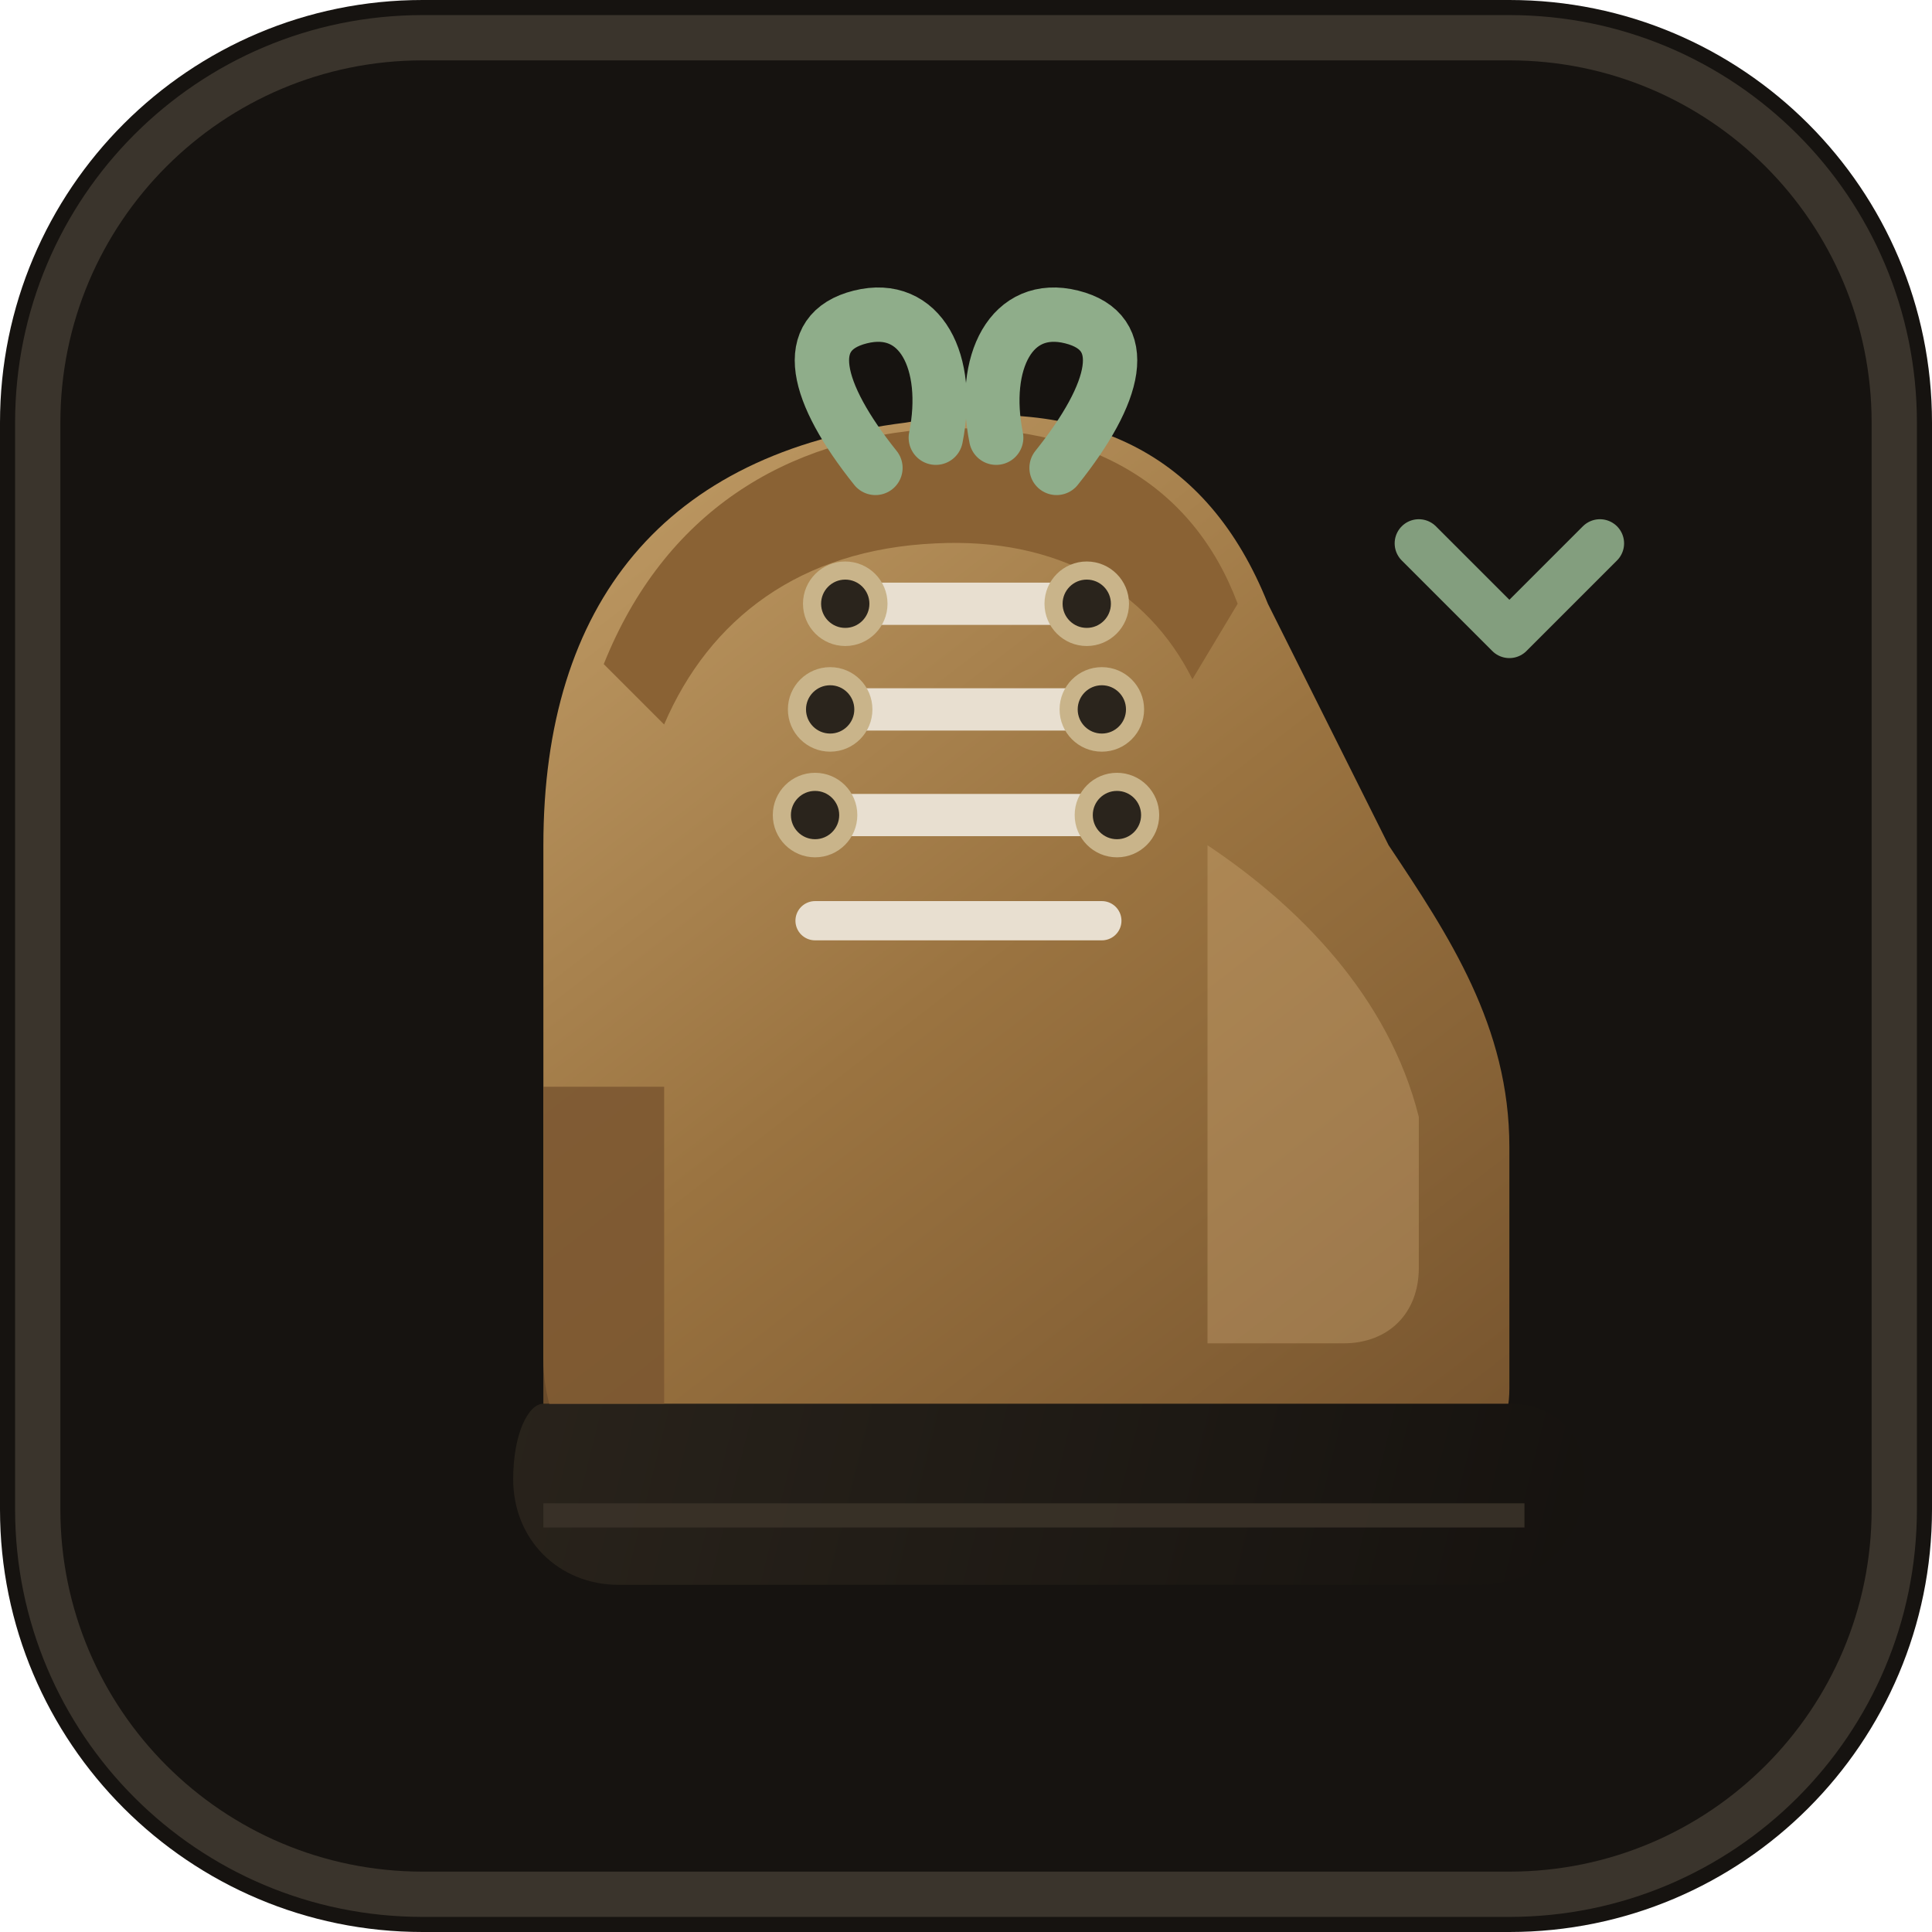
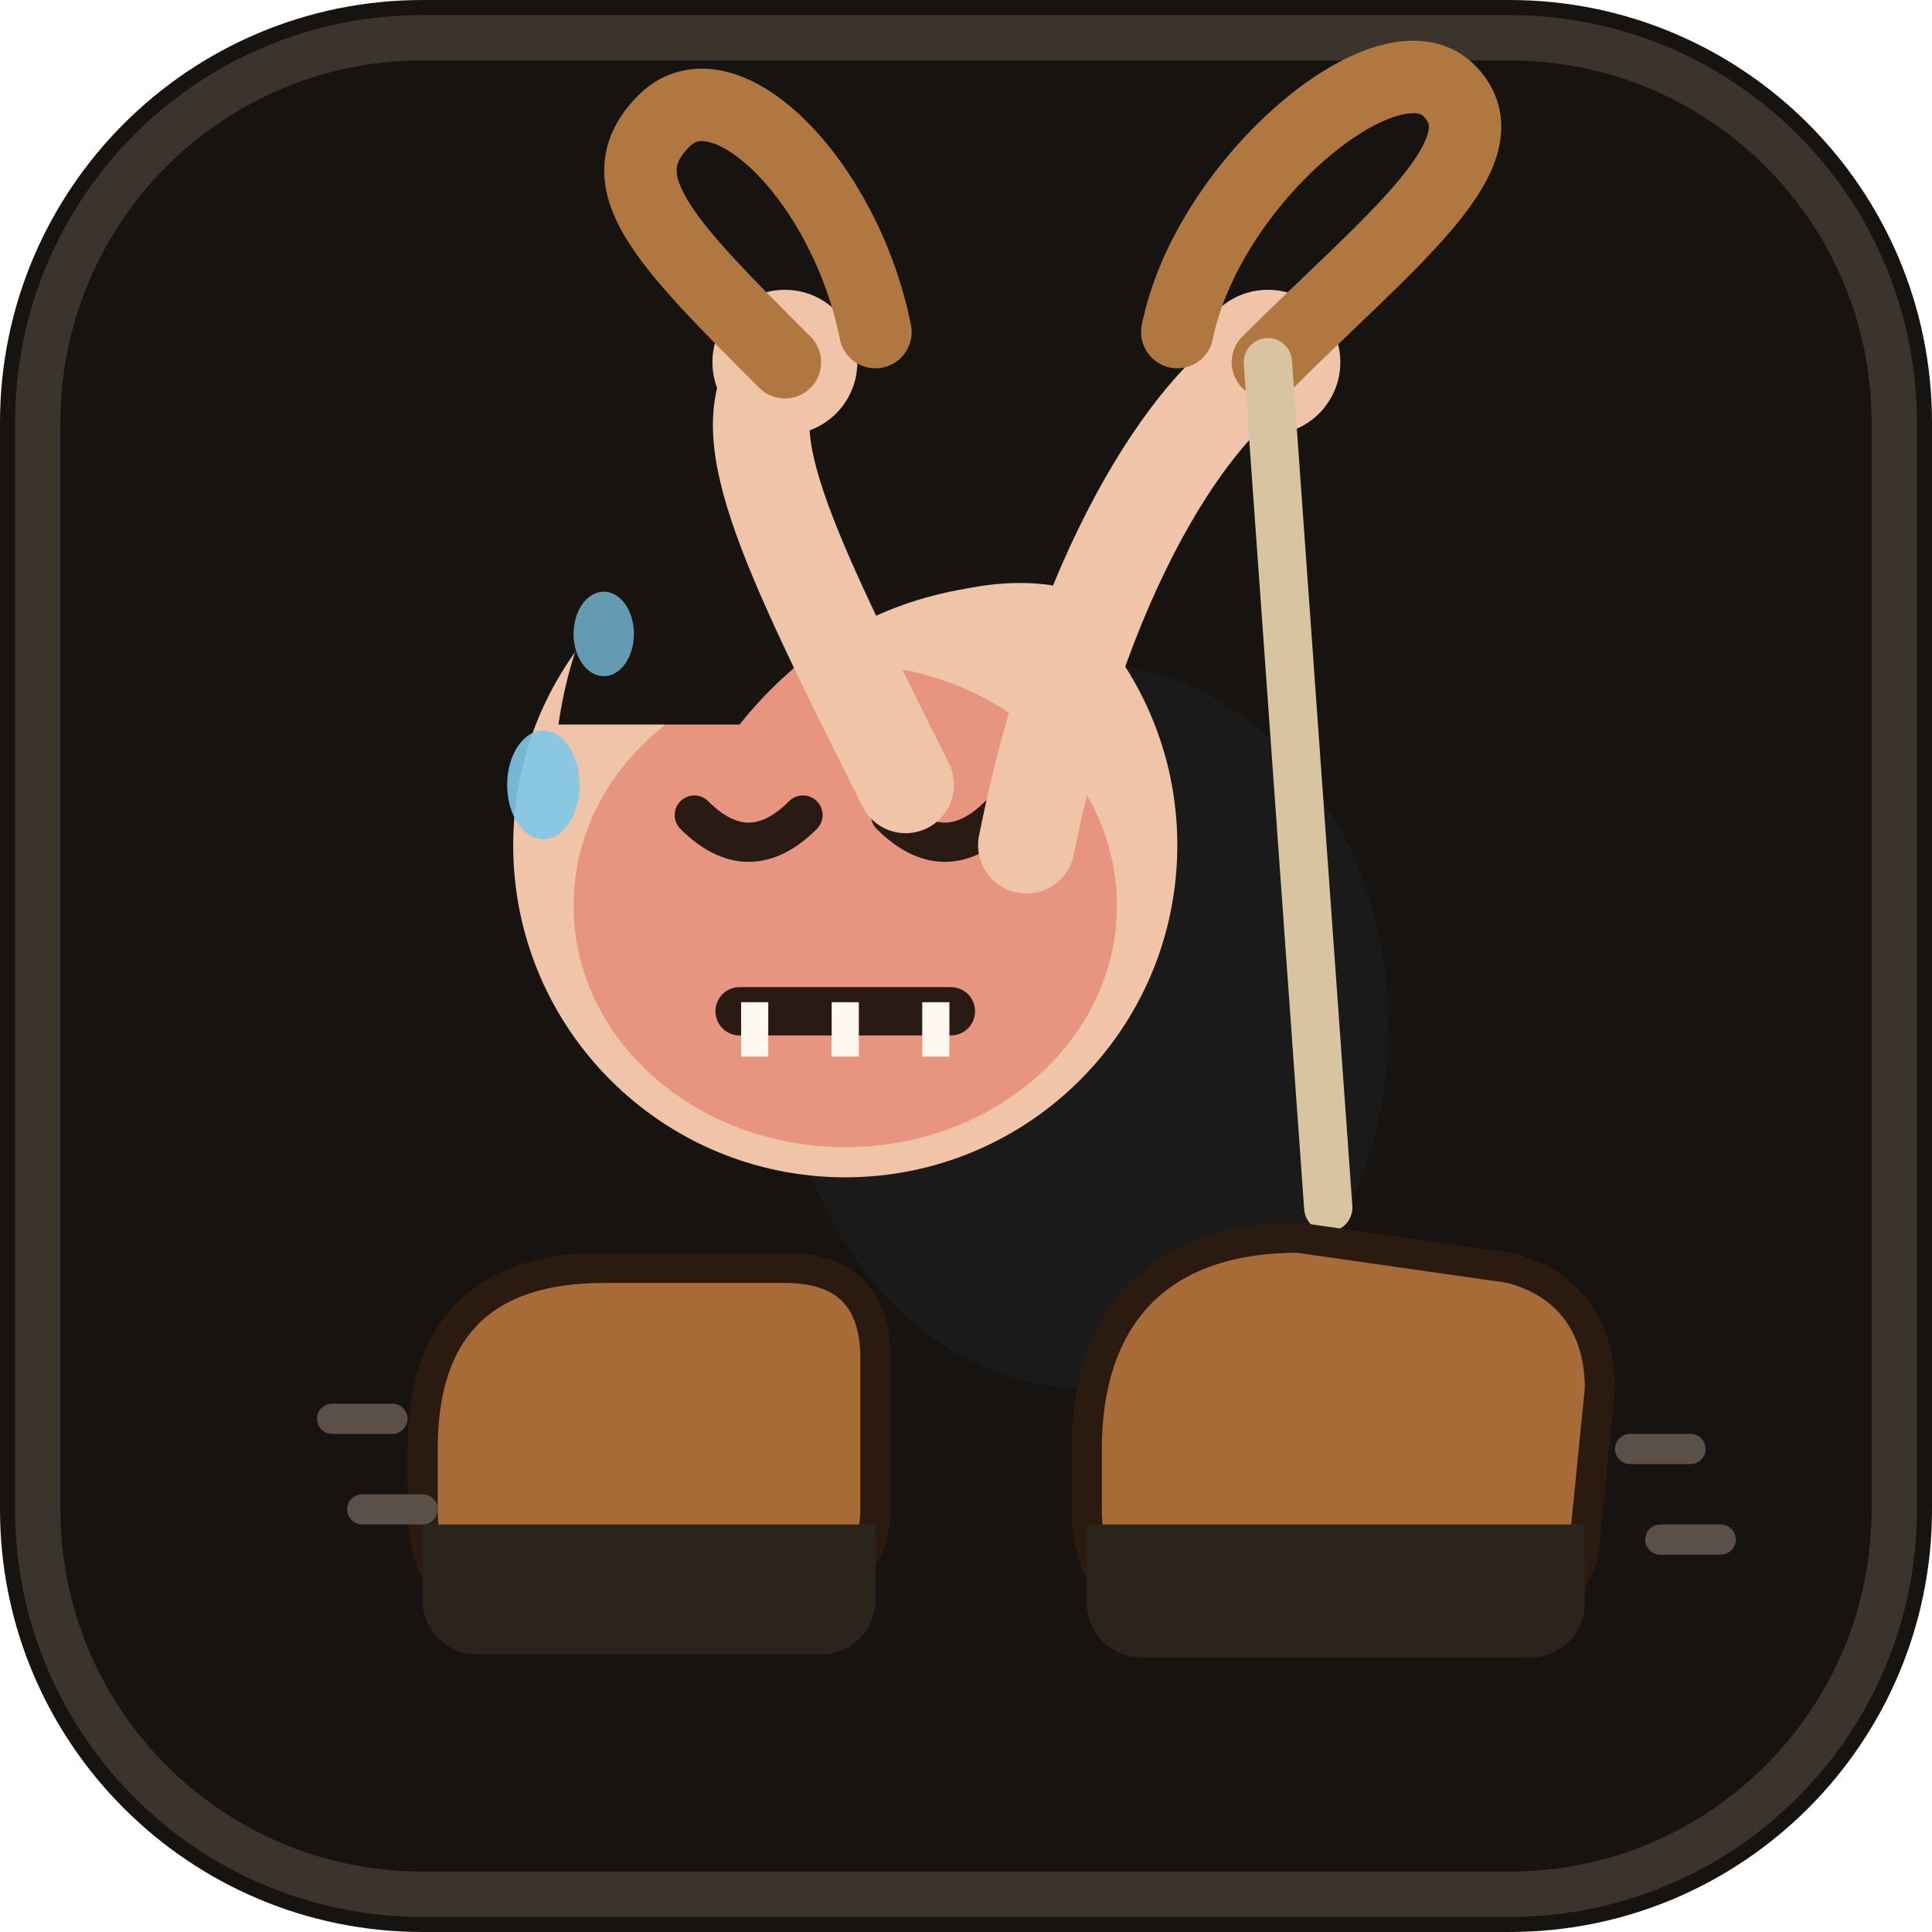
- <svg xmlns="http://www.w3.org/2000/svg" viewBox="0 0 64 64" role="img" aria-label="Bootstraps — work boot">
-   <defs>
-     <linearGradient id="leather" x1="18" y1="12" x2="52" y2="56" gradientUnits="userSpaceOnUse">
-       <stop stop-color="#c4a06a" />
-       <stop offset="0.45" stop-color="#9a7340" />
-       <stop offset="1" stop-color="#6b4a28" />
-     </linearGradient>
-     <linearGradient id="sole" x1="14" y1="48" x2="54" y2="58" gradientUnits="userSpaceOnUse">
-       <stop stop-color="#2a241c" />
-       <stop offset="1" stop-color="#14110e" />
-     </linearGradient>
-   </defs>
+ <svg xmlns="http://www.w3.org/2000/svg" viewBox="0 0 64 64" role="img" aria-label="Bootstraps — pull yourself up by the bootstraps">
  <rect width="64" height="64" rx="14" fill="#161310" />
  <rect x="1.25" y="1.25" width="61.5" height="61.5" rx="12.75" fill="none" stroke="#3a342c" stroke-width="1.5" />
-   <path fill="url(#leather)" d="     M18 28     C18 20 22 15 30 14     C36 13 40 15 42 20     L46 28     C48 31 50 34 50 38     L50 46     C50 48 48.5 49.5 46.5 49.5     L22 49.5     C19.5 49.5 18 47.5 18 45     Z" />
-   <path fill="#d4b07a" opacity="0.35" d="     M40 28     C43 30 46 33 47 37     L47 42     C47 43.5 46 44.5 44.5 44.5     L40 44.5     Z" />
-   <path fill="#8a6234" d="     M20 22     C22 17 26 14.5 31 14.2     C36 14 39.5 16 41 20     L39.5 22.5     C38 19.5 35 17.8 31 18     C26.5 18.2 23.5 20.5 22 24     Z" />
-   <path fill="url(#sole)" d="     M18 46.5     L50 46.5     C51.5 46.5 52.5 47.5 52.5 49     C52.5 51 51 52.5 49 52.5     L20.5 52.5     C18.5 52.5 17 51 17 49     C17 47.5 17.5 46.5 18 46.5     Z" />
-   <path fill="#0e0c0a" d="M18 50.2h32.5" stroke="#3a3228" stroke-width="0.8" opacity="0.9" />
-   <path fill="#7a5630" d="M18 36 L22 36 L22 46.5 L18 46.5 Z" opacity="0.85" />
-   <path d="M28 20 L36 20" stroke="#e8dfd0" stroke-width="1.4" stroke-linecap="round" />
-   <path d="M27.5 23.5 L36.5 23.5" stroke="#e8dfd0" stroke-width="1.4" stroke-linecap="round" />
-   <path d="M27 27 L37 27" stroke="#e8dfd0" stroke-width="1.4" stroke-linecap="round" />
-   <path d="M27 30.5 L36.5 30.5" stroke="#e8dfd0" stroke-width="1.3" stroke-linecap="round" />
-   <path d="M29 15.5 C27 13 26.5 11 28.5 10.5 C30.5 10 31.5 12 31 14.5" fill="none" stroke="#8fad8a" stroke-width="1.8" stroke-linecap="round" />
-   <path d="M35 15.5 C37 13 37.5 11 35.5 10.5 C33.5 10 32.5 12 33 14.5" fill="none" stroke="#8fad8a" stroke-width="1.8" stroke-linecap="round" />
-   <circle cx="28" cy="20" r="1.1" fill="#2a241c" stroke="#c9b48a" stroke-width="0.6" />
-   <circle cx="36" cy="20" r="1.1" fill="#2a241c" stroke="#c9b48a" stroke-width="0.6" />
-   <circle cx="27.5" cy="23.5" r="1.1" fill="#2a241c" stroke="#c9b48a" stroke-width="0.6" />
-   <circle cx="36.5" cy="23.5" r="1.1" fill="#2a241c" stroke="#c9b48a" stroke-width="0.6" />
-   <circle cx="27" cy="27" r="1.1" fill="#2a241c" stroke="#c9b48a" stroke-width="0.6" />
-   <circle cx="37" cy="27" r="1.1" fill="#2a241c" stroke="#c9b48a" stroke-width="0.6" />
-   <path d="M47 18 L50 21 L53 18" fill="none" stroke="#8fad8a" stroke-width="1.6" stroke-linecap="round" stroke-linejoin="round" opacity="0.9" />
+   <ellipse cx="36" cy="34" rx="10" ry="12" fill="#1a1a1a" />
+   <circle cx="28" cy="28" r="11" fill="#f0c4a8" />
+   <ellipse cx="28" cy="30" rx="9" ry="8" fill="#e07060" opacity="0.55" />
+   <path fill="#1a1410" d="M18.5 24c1-7 6.5-11 12-10 4 0.5 7 3 8 7-2-1.5-4-2-6.5-1.5-3 0.5-5.5 2-7.5 4.5z" />
+   <path d="M23 27c1.2 1.2 2.4 1.2 3.6 0" fill="none" stroke="#2a1a14" stroke-width="1.3" stroke-linecap="round" />
+   <path d="M29.5 27c1.2 1.2 2.4 1.2 3.6 0" fill="none" stroke="#2a1a14" stroke-width="1.3" stroke-linecap="round" />
+   <path d="M24.5 33.5h7" stroke="#2a1a14" stroke-width="1.6" stroke-linecap="round" />
+   <path d="M25 33.2v1.8M28 33.2v1.8M31 33.2v1.8" stroke="#fff8f0" stroke-width="0.9" />
+   <ellipse cx="18" cy="26" rx="1.2" ry="1.8" fill="#7ec8e8" opacity="0.9" />
+   <ellipse cx="20" cy="21" rx="1" ry="1.4" fill="#7ec8e8" opacity="0.75" />
+   <path d="M30 26 C26 18 24 14 26 12" fill="none" stroke="#f0c4a8" stroke-width="3.2" stroke-linecap="round" />
+   <path d="M34 28 C36 18 40 13 42 12" fill="none" stroke="#f0c4a8" stroke-width="3.2" stroke-linecap="round" />
+   <circle cx="26" cy="12" r="2.4" fill="#f0c4a8" />
+   <circle cx="42" cy="12" r="2.4" fill="#f0c4a8" />
+   <path d="M26 12 C22 8 20 6 22 4 C24 2 28 6 29 11" fill="none" stroke="#b07840" stroke-width="2.4" stroke-linecap="round" />
+   <path d="M42 12 C46 8 50 5 48 3 C46 1 40 6 39 11" fill="none" stroke="#b07840" stroke-width="2.4" stroke-linecap="round" />
+   <path d="M42 12 L44 40" fill="none" stroke="#d8c4a0" stroke-width="1.6" stroke-linecap="round" />
+   <path fill="#a86b38" stroke="#2a1a10" stroke-width="1" d="     M14 48     C14 44 16 42 20 42     L26 42     C28 42 29 43 29 45     L29 50     C29 52 27.5 53 25.5 53     L16 53     C14.5 53 14 51.5 14 50     Z" />
+   <path fill="#2a241c" d="M14 50.5h15v2.5c0 1-0.8 1.8-1.8 1.8H15.8c-1 0-1.8-0.8-1.8-1.8z" />
+   <path fill="#a86b38" stroke="#2a1a10" stroke-width="1" d="     M36 48     C36 44 38 41 43 41     L50 42     C52 42.5 53 44 53 46     L52.5 51     C52.5 52.5 51 53.5 49.5 53.5     L38 53     C36.5 53 36 51.5 36 50     Z" />
+   <path fill="#2a241c" d="M36 50.5h16.5v2.6c0 1-0.8 1.8-1.8 1.8H37.8c-1 0-1.8-0.8-1.8-1.8z" />
+   <path d="M12 50h2M11 47h2" stroke="#5a5048" stroke-width="1" stroke-linecap="round" />
+   <path d="M54 48h2M55 51h2" stroke="#5a5048" stroke-width="1" stroke-linecap="round" />
</svg>
